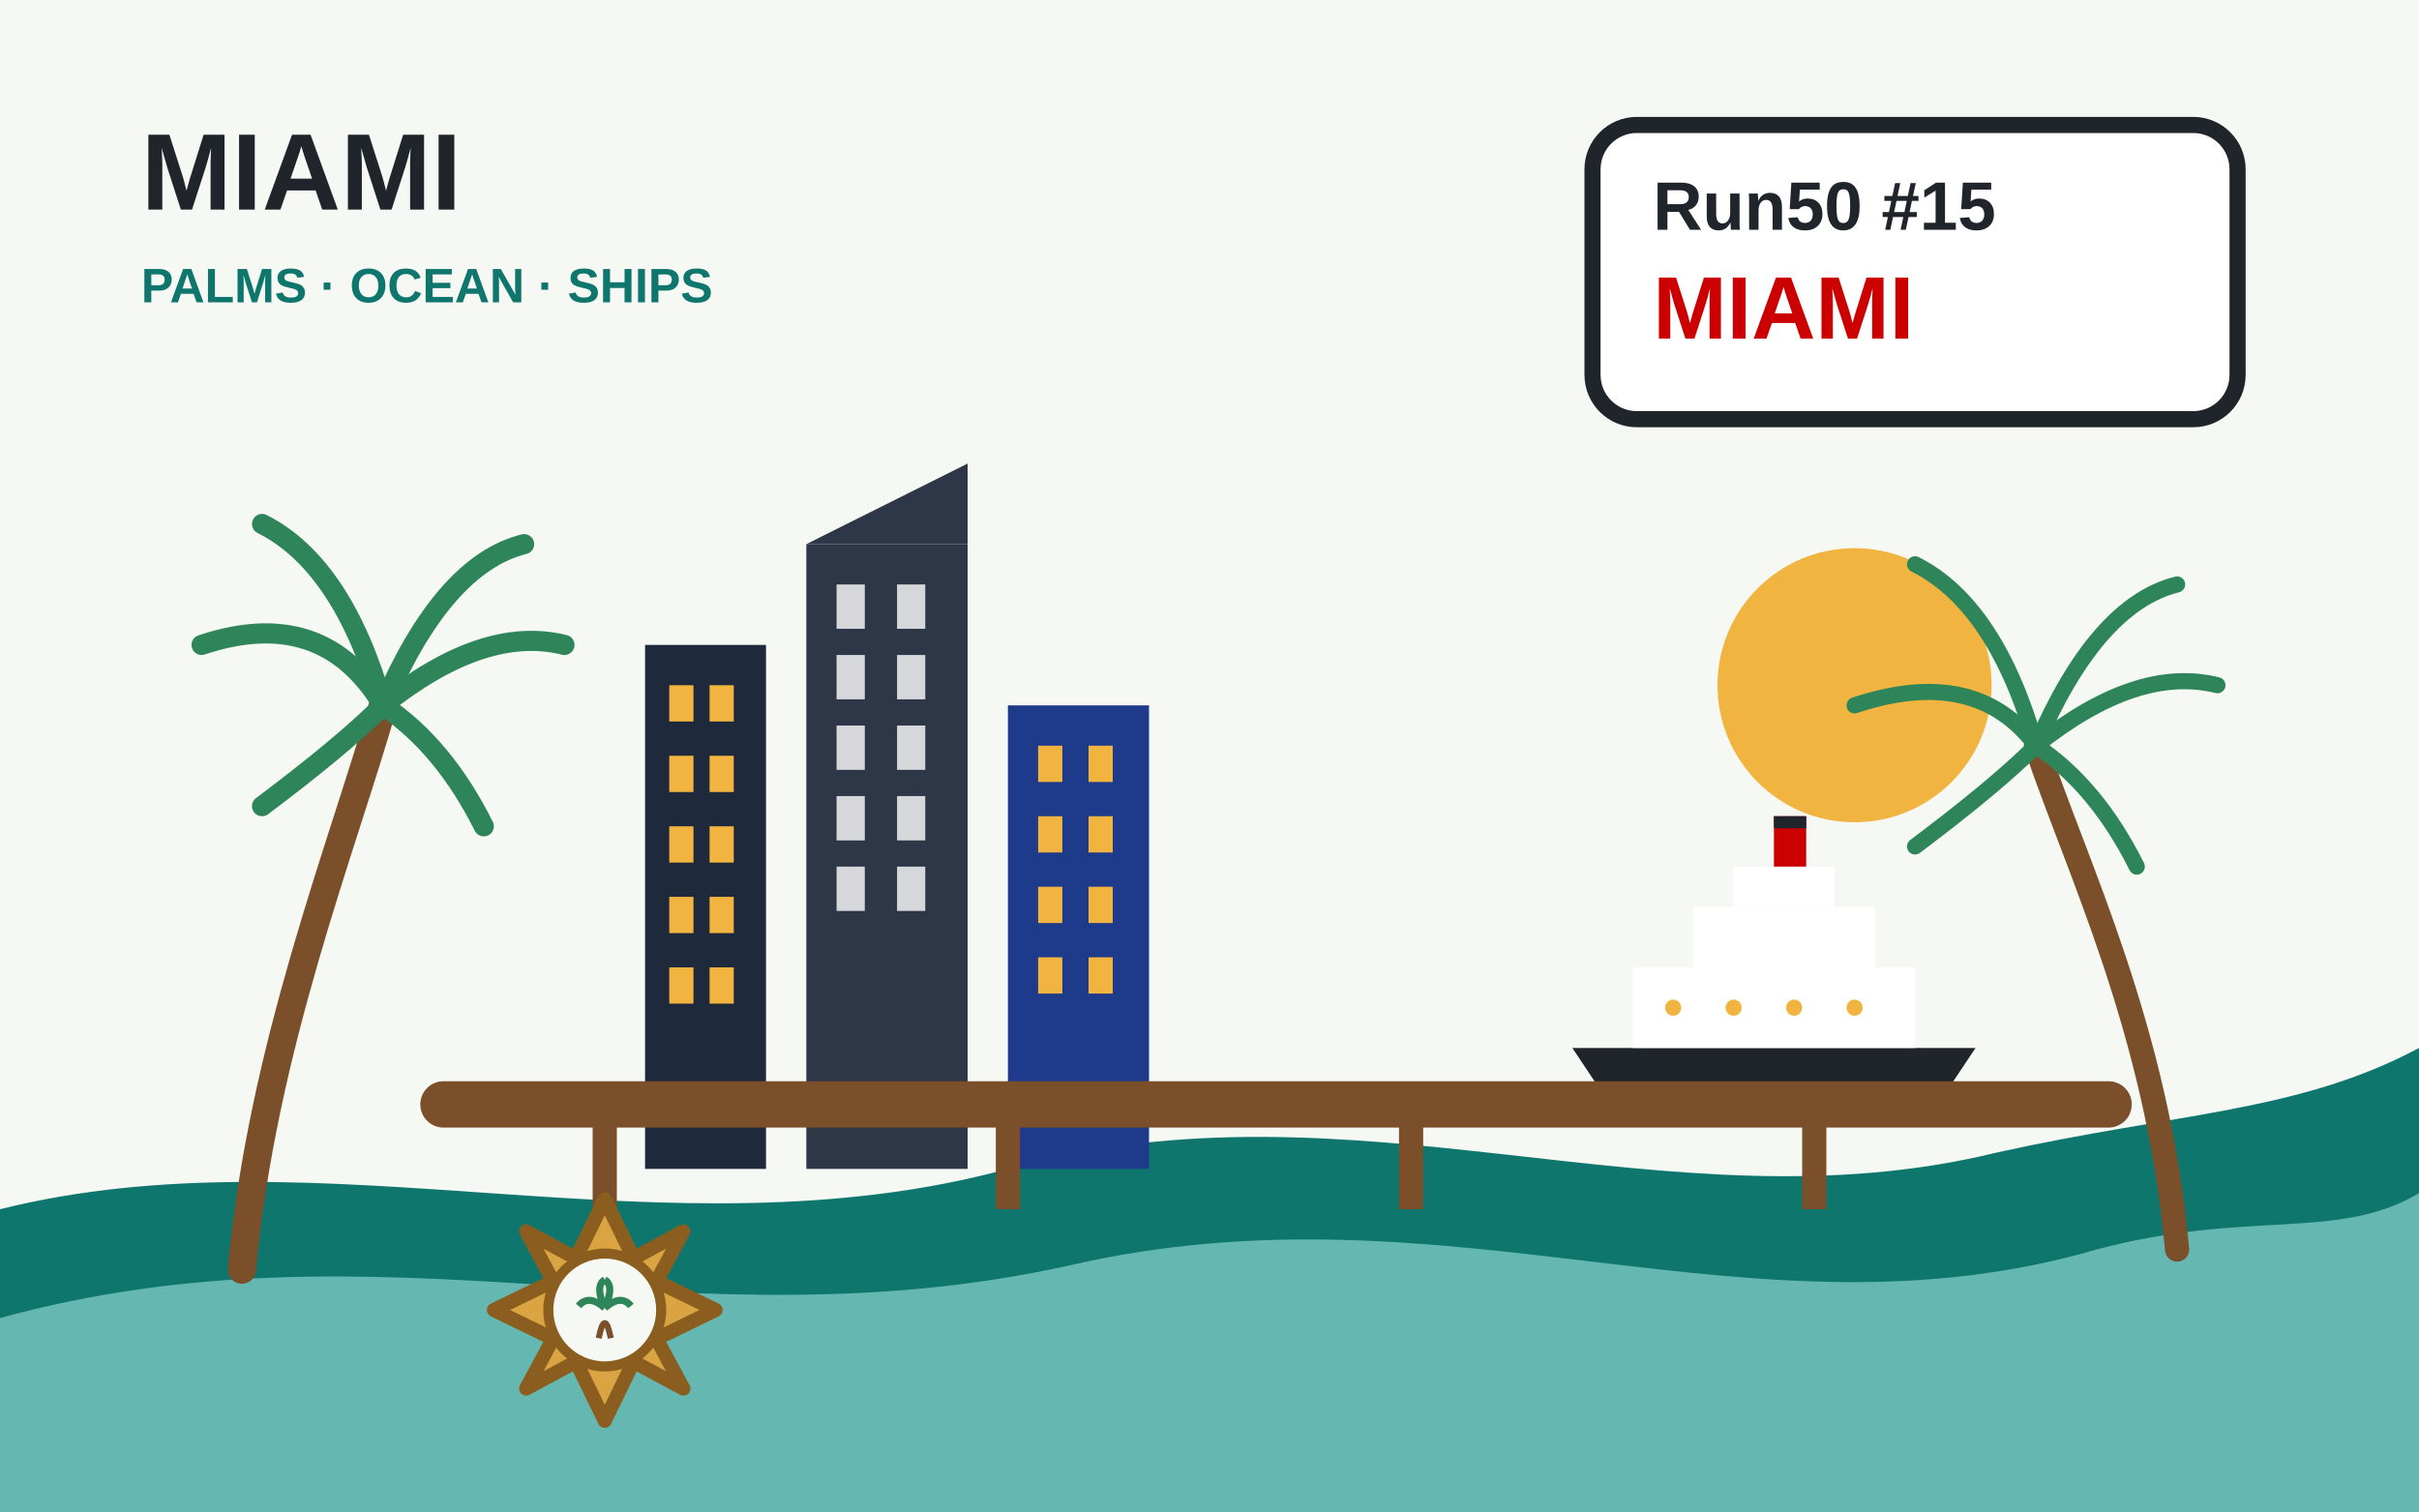
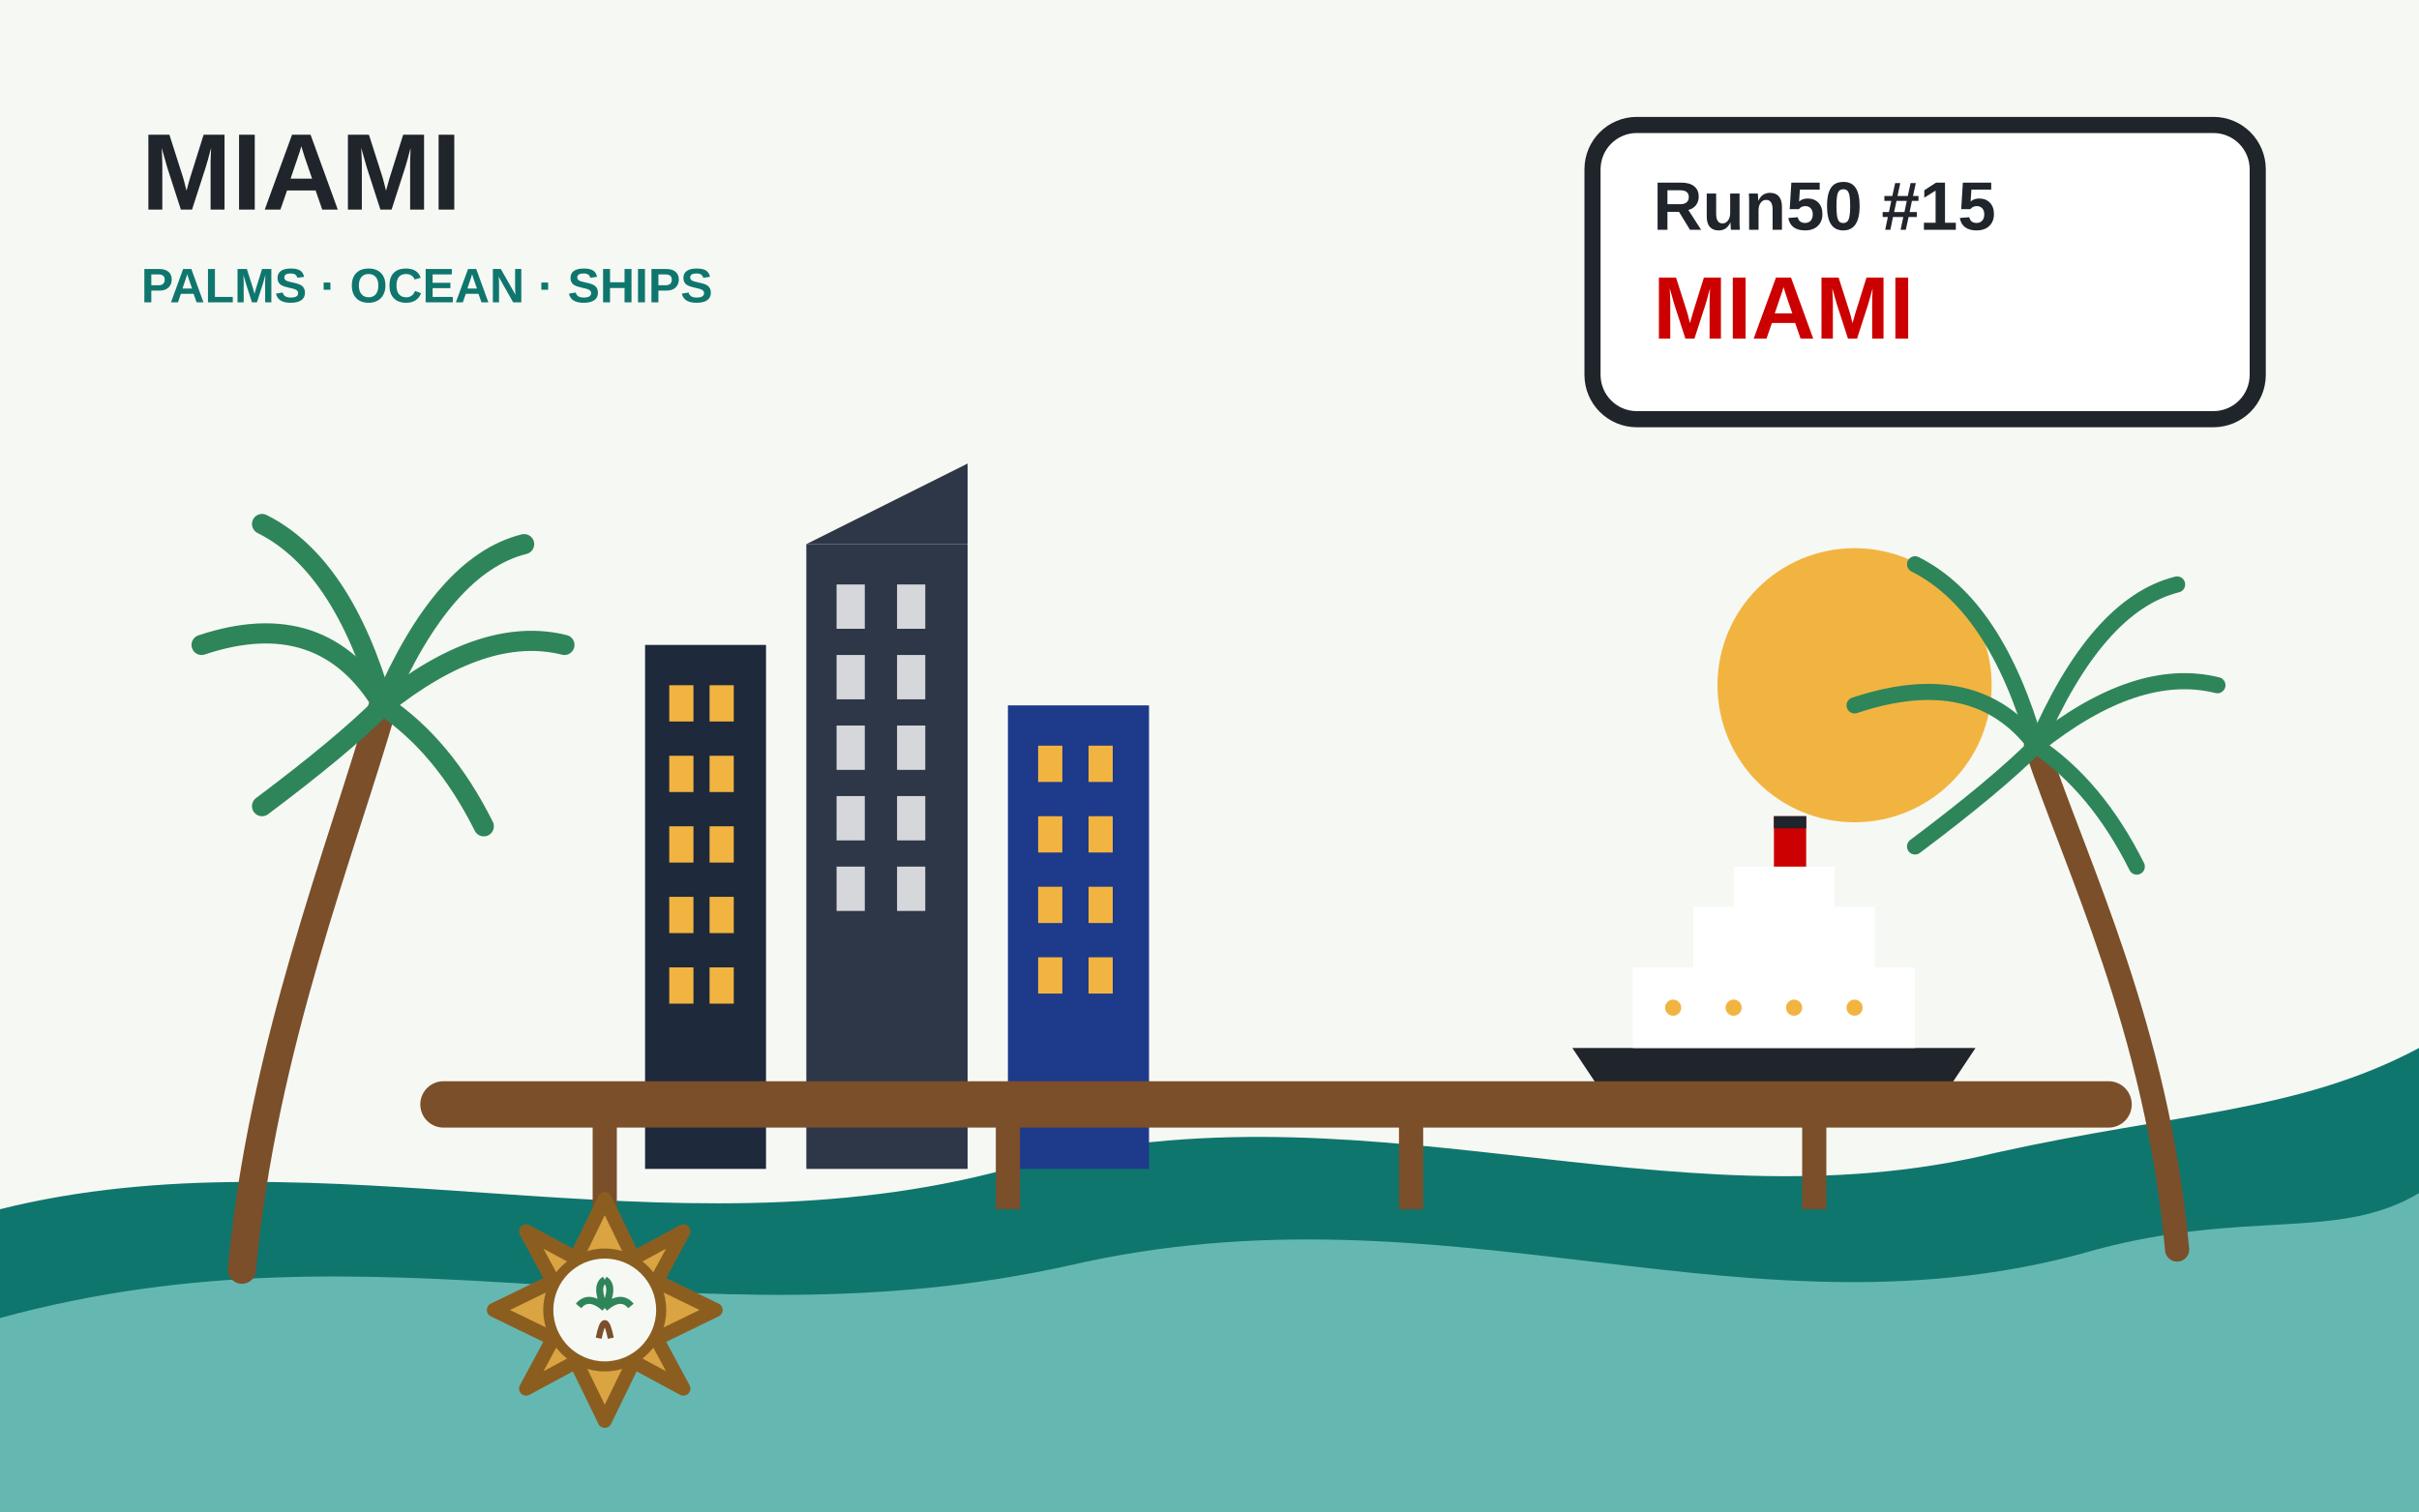
<svg xmlns="http://www.w3.org/2000/svg" viewBox="0 0 1200 750" role="img" aria-labelledby="title desc">
  <rect width="1200" height="750" fill="#f6f8f3" />
  <g transform="translate(70 104)">
    <text x="0" y="0" font-family="Arial, Helvetica, sans-serif" font-size="54" font-weight="900" fill="#20242b">MIAMI</text>
    <text x="0" y="46" font-family="Arial, Helvetica, sans-serif" font-size="24" font-weight="700" fill="#0f766e">PALMS · OCEAN · SHIPS</text>
  </g>
-   <rect x="790" y="62" width="320" height="146" rx="22" fill="#ffffff" stroke="#20242b" stroke-width="8" />
+   <rect x="790" y="62" width="330" height="146" rx="22" fill="#ffffff" stroke="#20242b" stroke-width="8" />
  <text x="820" y="114" font-family="Arial, Helvetica, sans-serif" font-size="34" font-weight="900" fill="#20242b">Run50 #15</text>
  <text x="820" y="168" font-family="Arial, Helvetica, sans-serif" font-size="44" font-weight="900" fill="#cc0000">MIAMI</text>
  <circle cx="920" cy="340" r="68" fill="#f2b441" />
  <path d="M0 600 C160 560 330 626 500 580 C672 532 826 612 990 572 C1080 552 1140 552 1200 520 L1200 750 L0 750 Z" fill="#0f766e" />
  <g transform="translate(80 10)">
    <path d="M720 540 L880 540 L900 510 L700 510 Z" fill="#20242b" />
    <rect x="730" y="470" width="140" height="40" fill="#ffffff" />
    <rect x="760" y="440" width="90" height="30" fill="#ffffff" />
    <rect x="780" y="420" width="50" height="20" fill="#ffffff" />
    <rect x="800" y="395" width="16" height="25" fill="#cc0000" />
    <rect x="800" y="395" width="16" height="6" fill="#20242b" />
    <circle cx="750" cy="490" r="4" fill="#f2b441" />
    <circle cx="780" cy="490" r="4" fill="#f2b441" />
    <circle cx="810" cy="490" r="4" fill="#f2b441" />
    <circle cx="840" cy="490" r="4" fill="#f2b441" />
  </g>
  <g>
    <rect x="320" y="320" width="60" height="260" fill="#1e293b" />
    <rect x="332" y="340" width="12" height="18" fill="#f2b441" />
    <rect x="352" y="340" width="12" height="18" fill="#f2b441" />
    <rect x="332" y="375" width="12" height="18" fill="#f2b441" />
    <rect x="352" y="375" width="12" height="18" fill="#f2b441" />
    <rect x="332" y="410" width="12" height="18" fill="#f2b441" />
    <rect x="352" y="410" width="12" height="18" fill="#f2b441" />
    <rect x="332" y="445" width="12" height="18" fill="#f2b441" />
    <rect x="352" y="445" width="12" height="18" fill="#f2b441" />
    <rect x="332" y="480" width="12" height="18" fill="#f2b441" />
    <rect x="352" y="480" width="12" height="18" fill="#f2b441" />
    <rect x="400" y="270" width="80" height="310" fill="#2d3748" />
    <path d="M400 270 L480 230 L480 270 Z" fill="#2d3748" />
    <rect x="415" y="290" width="14" height="22" fill="#ffffff" opacity="0.8" />
    <rect x="445" y="290" width="14" height="22" fill="#ffffff" opacity="0.8" />
    <rect x="415" y="325" width="14" height="22" fill="#ffffff" opacity="0.8" />
    <rect x="445" y="325" width="14" height="22" fill="#ffffff" opacity="0.8" />
    <rect x="415" y="360" width="14" height="22" fill="#ffffff" opacity="0.8" />
    <rect x="445" y="360" width="14" height="22" fill="#ffffff" opacity="0.8" />
    <rect x="415" y="395" width="14" height="22" fill="#ffffff" opacity="0.8" />
    <rect x="445" y="395" width="14" height="22" fill="#ffffff" opacity="0.8" />
    <rect x="415" y="430" width="14" height="22" fill="#ffffff" opacity="0.8" />
    <rect x="445" y="430" width="14" height="22" fill="#ffffff" opacity="0.8" />
    <rect x="500" y="350" width="70" height="230" fill="#1e3a8a" />
    <rect x="515" y="370" width="12" height="18" fill="#f2b441" />
    <rect x="540" y="370" width="12" height="18" fill="#f2b441" />
    <rect x="515" y="405" width="12" height="18" fill="#f2b441" />
    <rect x="540" y="405" width="12" height="18" fill="#f2b441" />
    <rect x="515" y="440" width="12" height="18" fill="#f2b441" />
    <rect x="540" y="440" width="12" height="18" fill="#f2b441" />
    <rect x="515" y="475" width="12" height="18" fill="#f2b441" />
    <rect x="540" y="475" width="12" height="18" fill="#f2b441" />
  </g>
  <g>
    <path d="M220 548 L1046 548" stroke="#7a4f2a" stroke-width="23" stroke-linecap="round" fill="none" />
    <line x1="300" y1="548" x2="300" y2="600" stroke="#7a4f2a" stroke-width="12" />
    <line x1="500" y1="548" x2="500" y2="600" stroke="#7a4f2a" stroke-width="12" />
    <line x1="700" y1="548" x2="700" y2="600" stroke="#7a4f2a" stroke-width="12" />
    <line x1="900" y1="548" x2="900" y2="600" stroke="#7a4f2a" stroke-width="12" />
  </g>
  <path d="M0 654 C190 602 340 670 530 628 C720 584 868 670 1040 620 C1115 600 1160 616 1200 592 L1200 750 L0 750 Z" fill="#65b8b2" />
  <g>
    <path d="M120 630 C130 520 170 420 190 350" stroke="#7a4f2a" stroke-width="14" stroke-linecap="round" fill="none" />
    <path d="M190 350 Q160 300 100 320" stroke="#2f855a" stroke-width="10" stroke-linecap="round" fill="none" />
    <path d="M190 350 Q170 280 130 260" stroke="#2f855a" stroke-width="10" stroke-linecap="round" fill="none" />
    <path d="M190 350 Q220 280 260 270" stroke="#2f855a" stroke-width="10" stroke-linecap="round" fill="none" />
    <path d="M190 350 Q240 310 280 320" stroke="#2f855a" stroke-width="10" stroke-linecap="round" fill="none" />
    <path d="M190 350 Q220 370 240 410" stroke="#2f855a" stroke-width="10" stroke-linecap="round" fill="none" />
    <path d="M190 350 Q170 370 130 400" stroke="#2f855a" stroke-width="10" stroke-linecap="round" fill="none" />
  </g>
  <g>
    <path d="M1080 620 C1070 510 1030 430 1010 370" stroke="#7a4f2a" stroke-width="12" stroke-linecap="round" fill="none" />
    <path d="M1010 370 Q980 330 920 350" stroke="#2f855a" stroke-width="8" stroke-linecap="round" fill="none" />
    <path d="M1010 370 Q990 300 950 280" stroke="#2f855a" stroke-width="8" stroke-linecap="round" fill="none" />
    <path d="M1010 370 Q1040 300 1080 290" stroke="#2f855a" stroke-width="8" stroke-linecap="round" fill="none" />
    <path d="M1010 370 Q1060 330 1100 340" stroke="#2f855a" stroke-width="8" stroke-linecap="round" fill="none" />
    <path d="M1010 370 Q1040 390 1060 430" stroke="#2f855a" stroke-width="8" stroke-linecap="round" fill="none" />
    <path d="M1010 370 Q990 390 950 420" stroke="#2f855a" stroke-width="8" stroke-linecap="round" fill="none" />
  </g>
  <g transform="translate(300 650)">
    <path d="M-55 0 L-18 -18 L0 -55 L18 -18 L55 0 L18 18 L0 55 L-18 18 Z" fill="#d9a441" stroke="#8b5e20" stroke-width="7" stroke-linejoin="round" />
    <path d="M-39 -39 L0 -18 L39 -39 L18 0 L39 39 L0 18 L-39 39 L-18 0 Z" fill="#d9a441" stroke="#8b5e20" stroke-width="7" stroke-linejoin="round" />
    <circle cx="0" cy="0" r="28" fill="#f6f8f3" stroke="#8b5e20" stroke-width="5" />
    <path d="M-3 14 C-1 4 1 4 3 14" stroke="#7a4f2a" stroke-width="3" fill="none" />
    <path d="M0 -1 Q-8 -8 -13 -2 M0 -1 Q-5 -12 0 -15 M0 -1 Q8 -8 13 -2 M0 -1 Q5 -12 0 -15" stroke="#2f855a" stroke-width="3.5" fill="none" />
  </g>
</svg>
